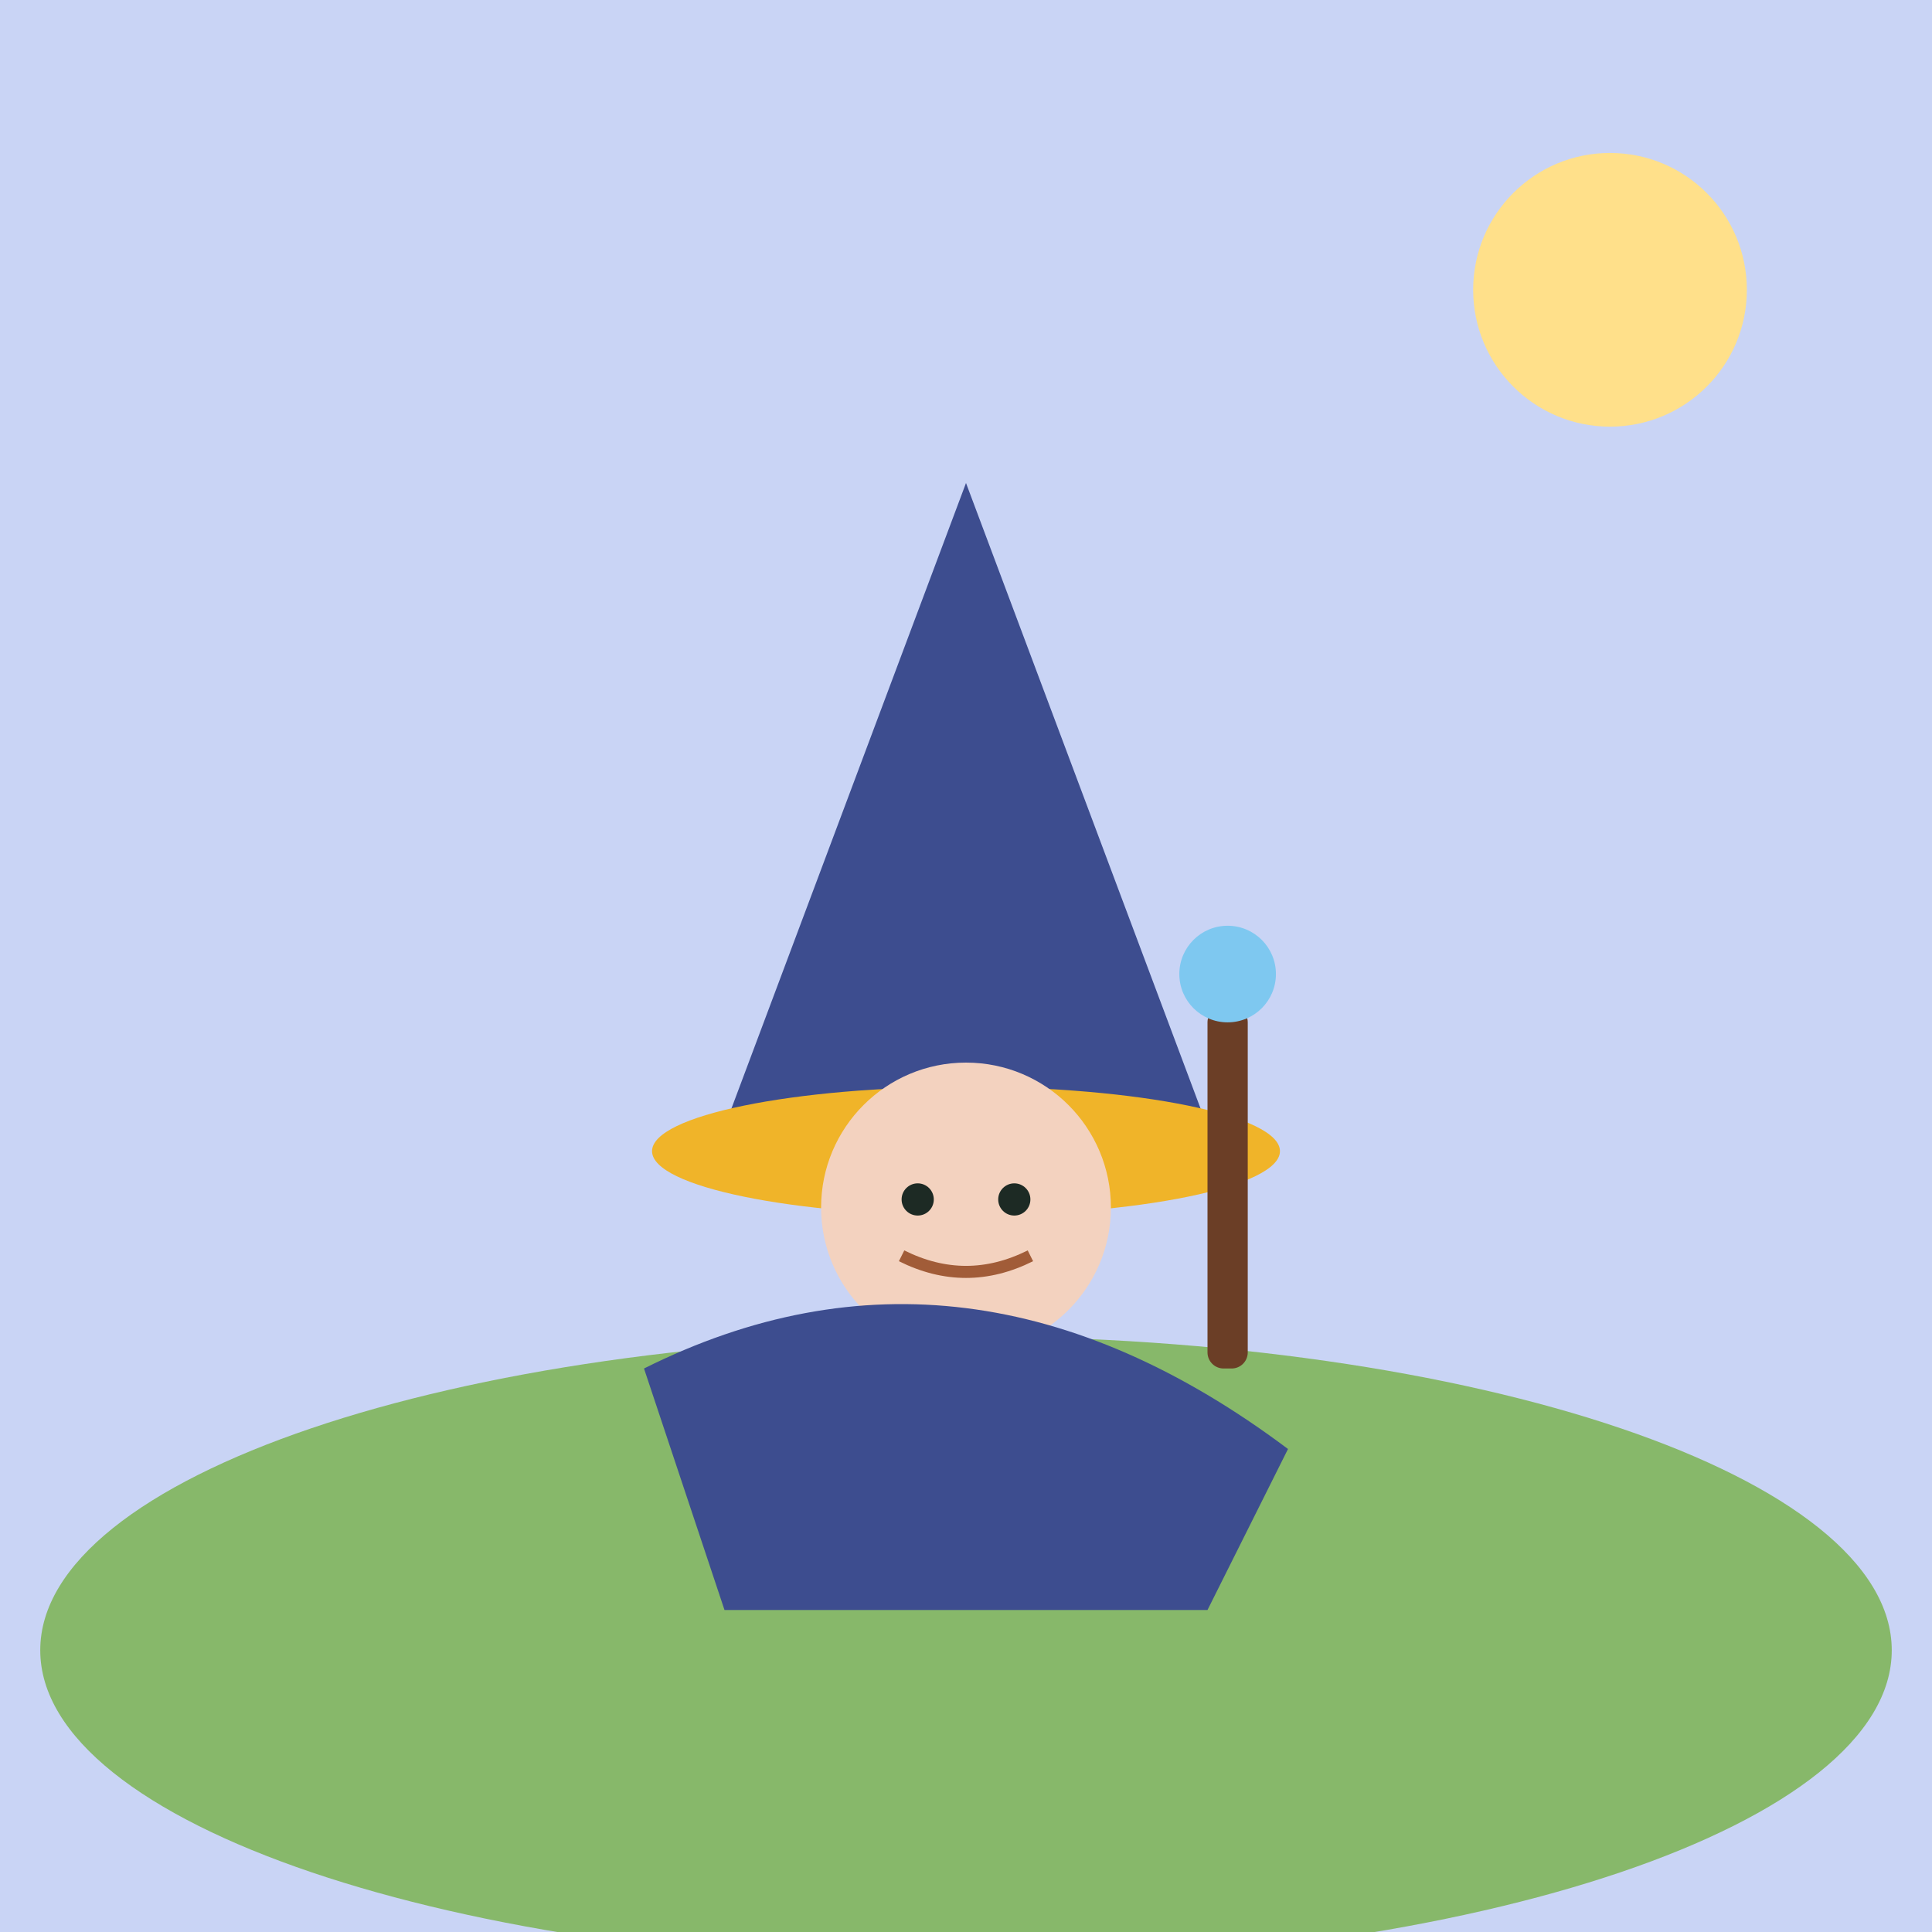
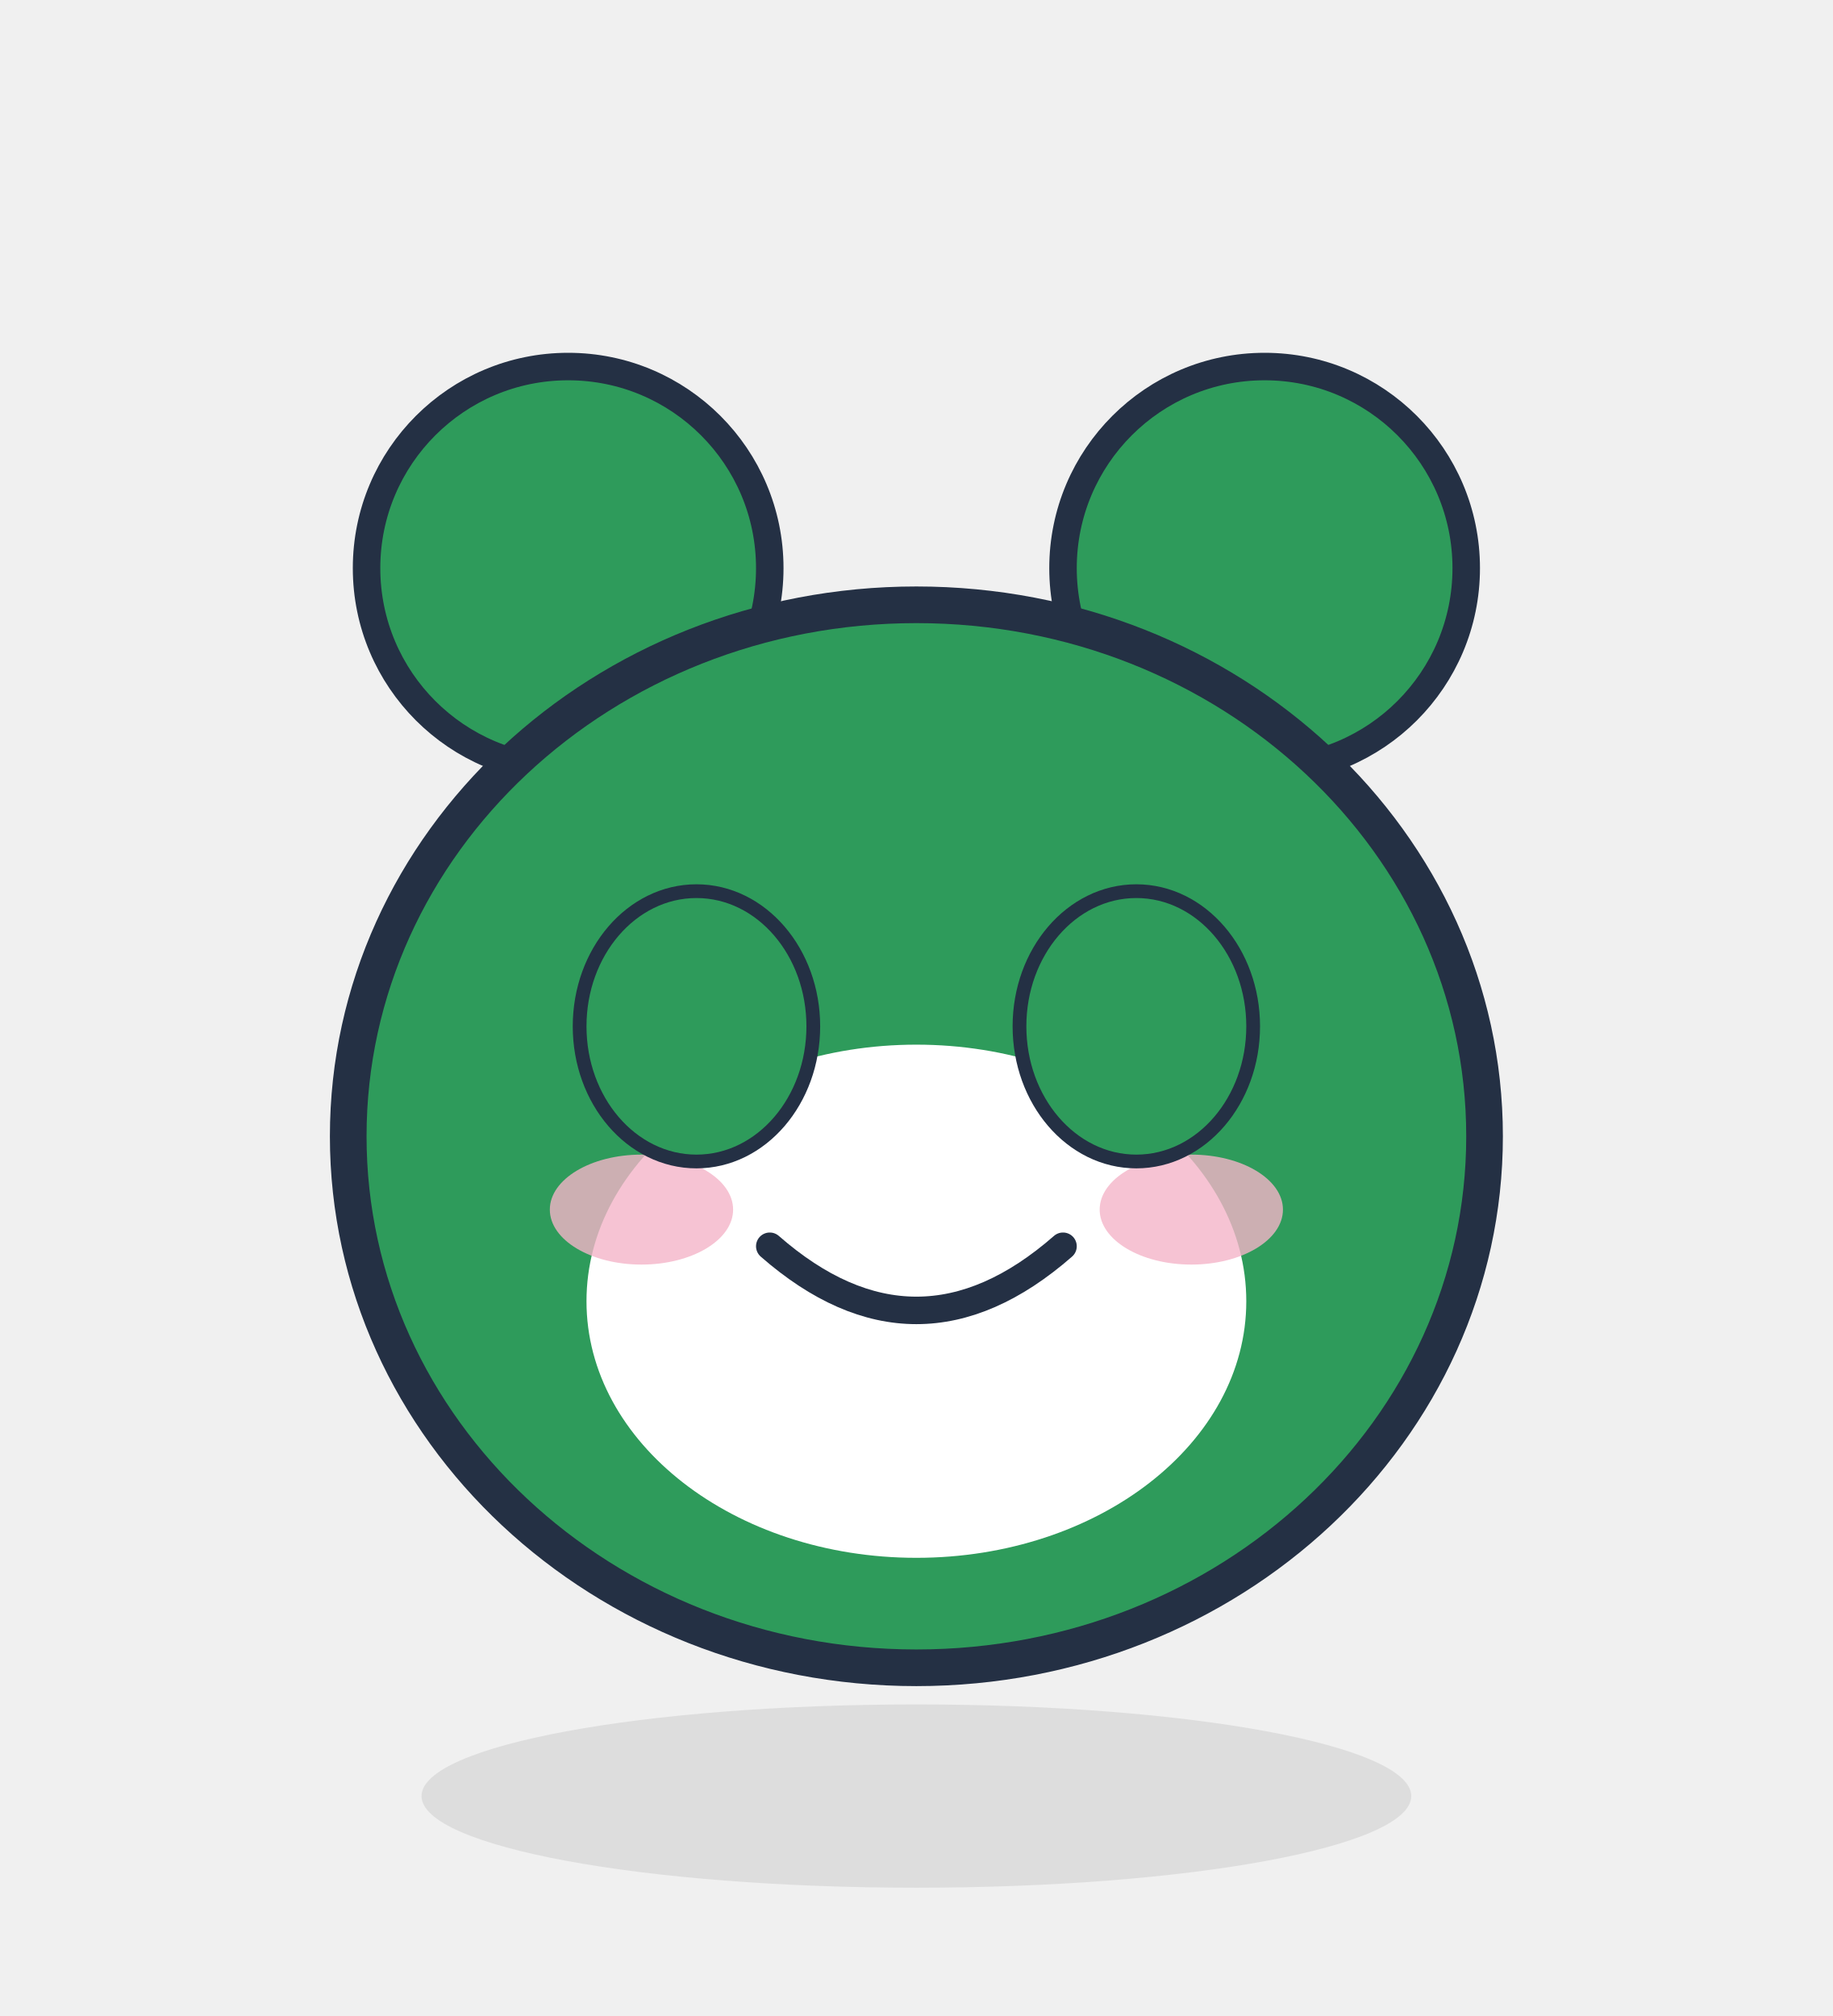
- <svg xmlns="http://www.w3.org/2000/svg" viewBox="0 0 480 480" role="img">
-   <rect width="480" height="480" fill="#c9d4f5" />
-   <circle cx="400" cy="72" r="34" fill="#ffe08a" />
-   <ellipse cx="240" cy="410" rx="230" ry="78" fill="#87b86a" />
-   <path d="M240 120 L300 280 L180 280 Z" fill="#3d4d8f" />
-   <ellipse cx="240" cy="286" rx="78" ry="16" fill="#f0b429" />
-   <circle cx="240" cy="300" r="36" fill="#f3d2bf" />
-   <circle cx="228" cy="298" r="4" fill="#1d2a24" />
-   <circle cx="252" cy="298" r="4" fill="#1d2a24" />
-   <path d="M224 312 Q240 320 256 312" fill="none" stroke="#a15c38" stroke-width="3" />
-   <path d="M160 340 Q240 300 320 360 L300 400 L180 400 Z" fill="#3d4d8f" />
-   <rect x="300" y="250" width="10" height="90" rx="4" fill="#6b3e26" />
-   <circle cx="305" cy="242" r="12" fill="#7ec8f0" />
+ <svg xmlns="http://www.w3.org/2000/svg" viewBox="0 0 200 220" role="img">
+   <style>.hop{transform-box:fill-box;transform-origin:50% 88%;animation:hop 1.7s ease-in-out 0.84s infinite;}.lid{transform-box:fill-box;transform-origin:center;animation:blink 3.5s ease-in-out 1.04s infinite;}@keyframes hop{0%,100%{transform:translateY(0)}50%{transform:translateY(-11px)}}@keyframes blink{0%,86%,100%{transform:scaleY(0.05)}93%{transform:scaleY(1)}}@media (prefers-reduced-motion:reduce){.hop,.lid{animation:none}.lid{opacity:0}}</style>
+   <g class="hop">
+     <ellipse cx="100" cy="196" rx="54" ry="10" fill="#000" opacity="0.08" />
+     <ellipse cx="62" cy="62" rx="22" ry="22" fill="#2e9b5b" stroke="#243044" stroke-width="3" />
+     <ellipse cx="138" cy="62" rx="22" ry="22" fill="#2e9b5b" stroke="#243044" stroke-width="3" />
+     <ellipse cx="100" cy="124" rx="62" ry="58" fill="#2e9b5b" stroke="#243044" stroke-width="4" />
+     <ellipse cx="100" cy="142" rx="36" ry="28" fill="#fff" />
+     <ellipse cx="70" cy="132" rx="10" ry="6" fill="#f4b4c8" opacity="0.8" />
+     <ellipse cx="130" cy="132" rx="10" ry="6" fill="#f4b4c8" opacity="0.8" />
+     <ellipse cx="76" cy="112" rx="12" ry="14" fill="#fff" stroke="#243044" stroke-width="3" />
+     <circle cx="77" cy="113" r="5.5" fill="#243044" />
+     <circle cx="79" cy="110" r="2" fill="#fff" />
+     <ellipse class="lid" cx="76" cy="112" rx="12" ry="14" fill="#2e9b5b" />
+     <ellipse cx="124" cy="112" rx="12" ry="14" fill="#fff" stroke="#243044" stroke-width="3" />
+     <circle cx="125" cy="113" r="5.5" fill="#243044" />
+     <circle cx="127" cy="110" r="2" fill="#fff" />
+     <ellipse class="lid" cx="124" cy="112" rx="12" ry="14" fill="#2e9b5b" />
+     <path d="M84 136 Q100 150 116 136" fill="none" stroke="#243044" stroke-width="3" stroke-linecap="round" />
+   </g>
</svg>
